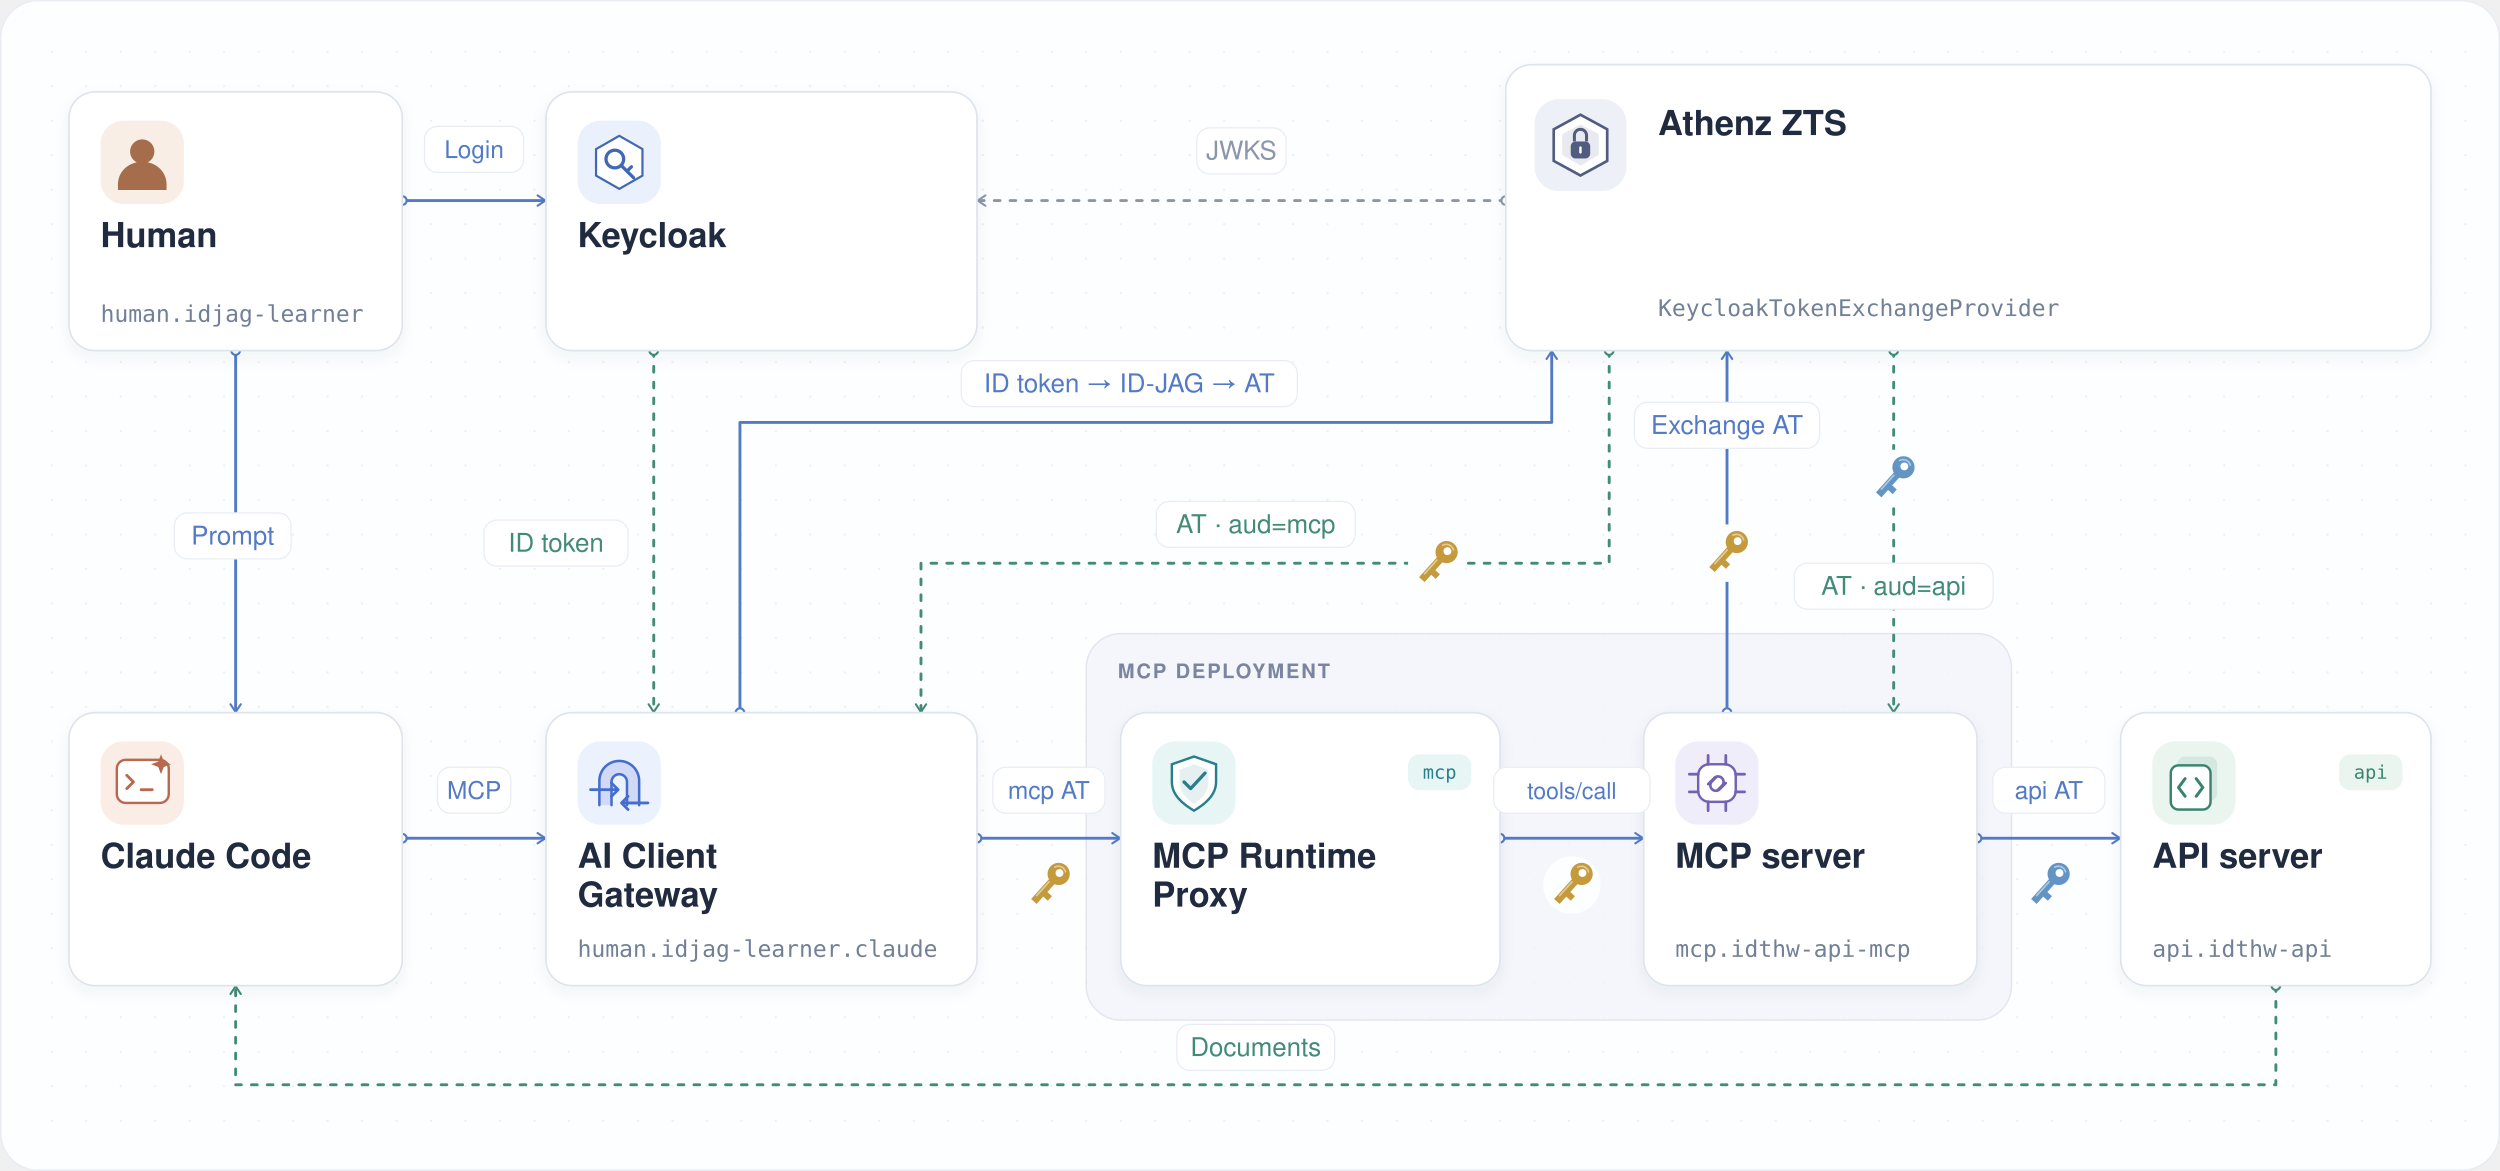
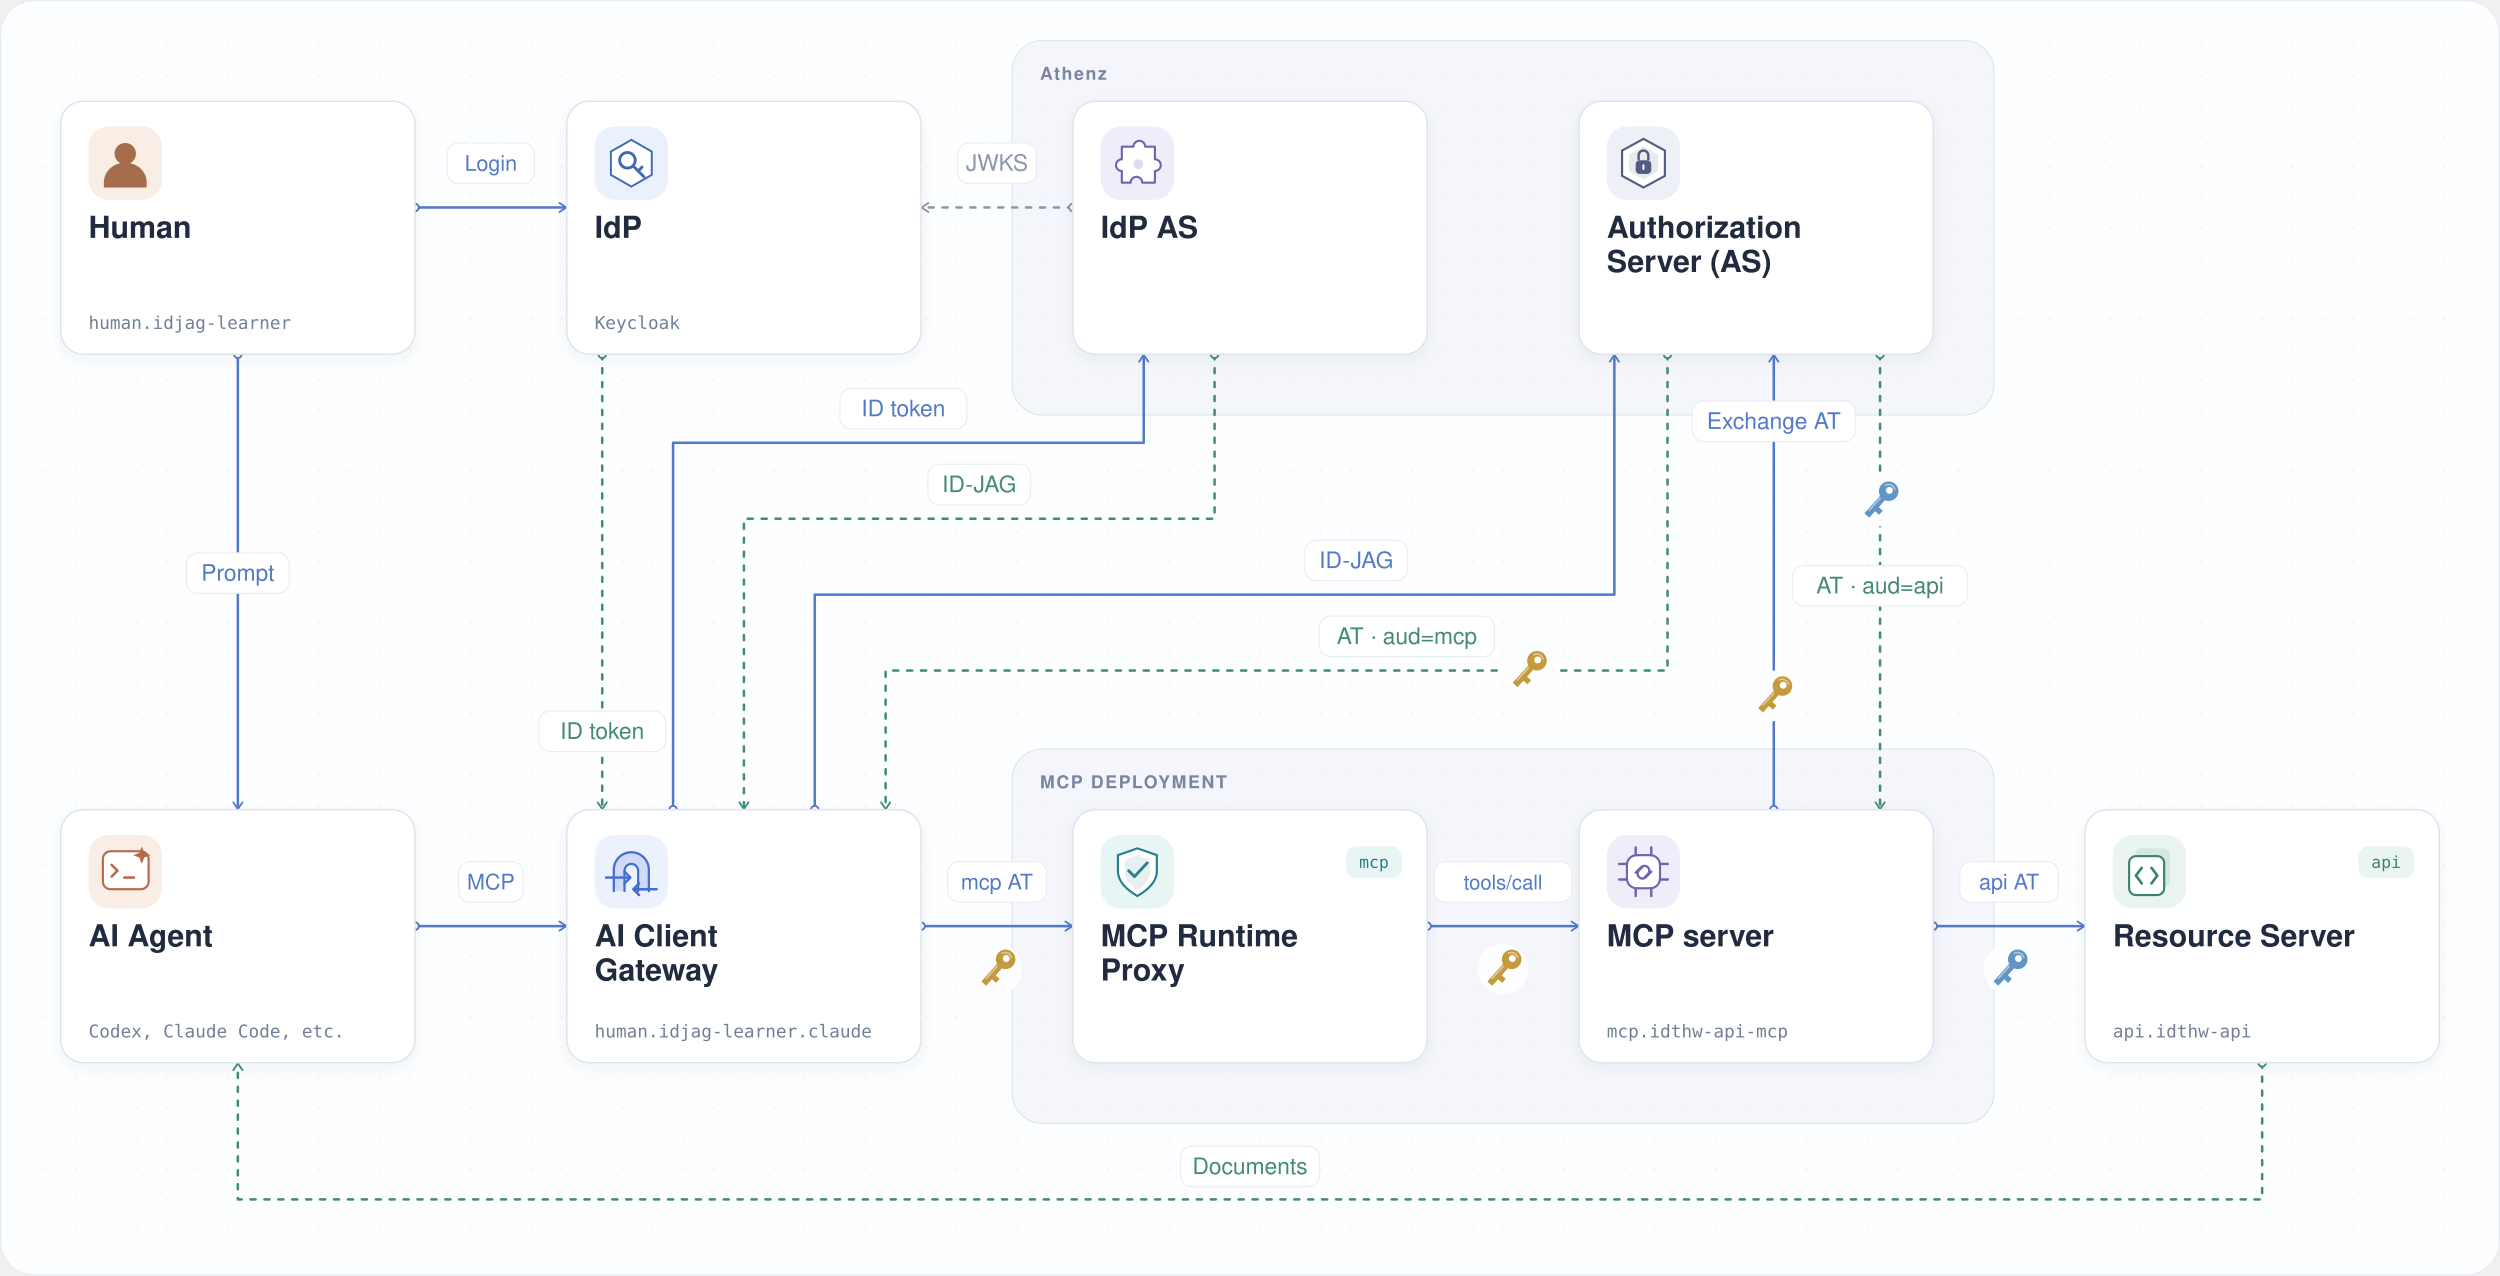
- <svg xmlns="http://www.w3.org/2000/svg" width="1740" height="815" viewBox="0 0 1740 815" role="img" aria-labelledby="title desc">
+ <svg xmlns="http://www.w3.org/2000/svg" width="1976" height="1008" viewBox="0 0 1976 1008" role="img" aria-labelledby="title desc">
  <defs>
    <marker id="arrow-blue" viewBox="0 0 10 10" refX="8.5" refY="5" markerWidth="9" markerHeight="9" markerUnits="userSpaceOnUse" orient="auto">
      <path d="m2 1 6 4-6 4" fill="none" stroke="#537AC7" stroke-width="1.6" stroke-linecap="round" stroke-linejoin="round" />
    </marker>
    <marker id="arrow-green" viewBox="0 0 10 10" refX="8.5" refY="5" markerWidth="9" markerHeight="9" markerUnits="userSpaceOnUse" orient="auto">
      <path d="m2 1 6 4-6 4" fill="none" stroke="#428B76" stroke-width="1.6" stroke-linecap="round" stroke-linejoin="round" />
    </marker>
    <marker id="arrow-red" viewBox="0 0 10 10" refX="8.5" refY="5" markerWidth="9" markerHeight="9" markerUnits="userSpaceOnUse" orient="auto">
      <path d="m2 1 6 4-6 4" fill="none" stroke="#C46864" stroke-width="1.6" stroke-linecap="round" stroke-linejoin="round" />
    </marker>
    <marker id="arrow-gray" viewBox="0 0 10 10" refX="8.5" refY="5" markerWidth="9" markerHeight="9" markerUnits="userSpaceOnUse" orient="auto">
      <path d="m2 1 6 4-6 4" fill="none" stroke="#8B96AA" stroke-width="1.6" stroke-linecap="round" stroke-linejoin="round" />
    </marker>
    <marker id="arrow-purple" viewBox="0 0 10 10" refX="8.5" refY="5" markerWidth="9" markerHeight="9" markerUnits="userSpaceOnUse" orient="auto">
      <path d="m2 1 6 4-6 4" fill="none" stroke="#8770B1" stroke-width="1.6" stroke-linecap="round" stroke-linejoin="round" />
    </marker>
    <g id="access-token-key" transform="rotate(42 22 22)">
      <path d="M19 15h6v12h5v5h-5v8h-6Z" fill="currentColor" />
      <circle cx="22" cy="10" r="9" fill="currentColor" />
      <circle cx="22" cy="9" r="3.2" fill="white" />
      <path d="M16 8a6 6 0 0 1 9-3M20.5 20v15" fill="none" stroke="white" stroke-opacity=".48" stroke-width="1.4" stroke-linecap="round" />
    </g>
    <filter id="card-shadow" x="-12%" y="-18%" width="124%" height="148%">
      <feDropShadow dx="0" dy="4" stdDeviation="5" flood-color="#253B68" flood-opacity=".055" />
    </filter>
    <pattern id="grid" width="24" height="24" patternUnits="userSpaceOnUse">
      <circle cx="12" cy="12" r=".7" fill="#C9D2E2" opacity=".38" />
    </pattern>
  </defs>
-   <rect x=".5" y=".5" width="1739" height="814" rx="26" fill="#FDFEFF" stroke="#E7ECF4" />
-   <rect x="20" y="20" width="1700" height="775" rx="18" fill="url(#grid)" />
+   <rect x=".5" y=".5" width="1975" height="1007" rx="26" fill="#FDFEFF" stroke="#E7ECF4" />
+   <rect x="20" y="20" width="1936" height="968" rx="18" fill="url(#grid)" />
  <g font-family="Avenir Next, Avenir, Segoe UI, Helvetica, Arial, sans-serif">
-     <rect x="756" y="441" width="644" height="269" rx="24" fill="#F1F3FA" fill-opacity=".8" stroke="#E1E5F0" stroke-width="1" />
-     <text x="778" y="472" fill="#7A85A0" font-size="14" font-weight="600" text-anchor="start" letter-spacing="1.3">MCP DEPLOYMENT</text>
-     <path d="M280 139.6 L380 139.6" fill="none" stroke="#537AC7" stroke-width="2" stroke-linecap="round" stroke-linejoin="round" marker-end="url(#arrow-blue)" />
-     <circle cx="280" cy="139.6" r="3" fill="white" stroke="#537AC7" stroke-width="1.5" />
-     <path d="M164 244 L164 496" fill="none" stroke="#537AC7" stroke-width="2" stroke-linecap="round" stroke-linejoin="round" marker-end="url(#arrow-blue)" />
-     <circle cx="164" cy="244" r="3" fill="white" stroke="#537AC7" stroke-width="1.5" />
-     <path d="M455 244 L455 496" fill="none" stroke="#428B76" stroke-width="2" stroke-linecap="round" stroke-linejoin="round" stroke-dasharray="4 7" marker-end="url(#arrow-green)" />
-     <circle cx="455" cy="244" r="3" fill="white" stroke="#428B76" stroke-width="1.5" />
-     <path d="M1048 139.6 L680 139.6" fill="none" stroke="#8B96AA" stroke-width="2" stroke-linecap="round" stroke-linejoin="round" stroke-dasharray="4 7" marker-end="url(#arrow-gray)" />
-     <circle cx="1048" cy="139.6" r="3" fill="white" stroke="#8B96AA" stroke-width="1.5" />
-     <path d="M515 496 L515 294 L1080 294 L1080 244" fill="none" stroke="#537AC7" stroke-width="2" stroke-linecap="round" stroke-linejoin="round" marker-end="url(#arrow-blue)" />
-     <circle cx="515" cy="496" r="3" fill="white" stroke="#537AC7" stroke-width="1.5" />
-     <path d="M1120 244 L1120 392 L641 392 L641 496" fill="none" stroke="#428B76" stroke-width="2" stroke-linecap="round" stroke-linejoin="round" stroke-dasharray="4 7" marker-end="url(#arrow-green)" />
-     <circle cx="1120" cy="244" r="3" fill="white" stroke="#428B76" stroke-width="1.5" />
-     <path d="M1202 496 L1202 244" fill="none" stroke="#537AC7" stroke-width="2" stroke-linecap="round" stroke-linejoin="round" marker-end="url(#arrow-blue)" />
-     <circle cx="1202" cy="496" r="3" fill="white" stroke="#537AC7" stroke-width="1.5" />
-     <path d="M1318 244 L1318 496" fill="none" stroke="#428B76" stroke-width="2" stroke-linecap="round" stroke-linejoin="round" stroke-dasharray="4 7" marker-end="url(#arrow-green)" />
-     <circle cx="1318" cy="244" r="3" fill="white" stroke="#428B76" stroke-width="1.5" />
-     <path d="M280 583.4 L380 583.4" fill="none" stroke="#537AC7" stroke-width="2" stroke-linecap="round" stroke-linejoin="round" marker-end="url(#arrow-blue)" />
-     <circle cx="280" cy="583.4" r="3" fill="white" stroke="#537AC7" stroke-width="1.5" />
-     <path d="M680 583.4 L780 583.4" fill="none" stroke="#537AC7" stroke-width="2" stroke-linecap="round" stroke-linejoin="round" marker-end="url(#arrow-blue)" />
-     <circle cx="680" cy="583.4" r="3" fill="white" stroke="#537AC7" stroke-width="1.5" />
-     <path d="M1044 583.4 L1144 583.4" fill="none" stroke="#537AC7" stroke-width="2" stroke-linecap="round" stroke-linejoin="round" marker-end="url(#arrow-blue)" />
-     <circle cx="1044" cy="583.4" r="3" fill="white" stroke="#537AC7" stroke-width="1.5" />
-     <path d="M1376 583.4 L1476 583.4" fill="none" stroke="#537AC7" stroke-width="2" stroke-linecap="round" stroke-linejoin="round" marker-end="url(#arrow-blue)" />
-     <circle cx="1376" cy="583.4" r="3" fill="white" stroke="#537AC7" stroke-width="1.5" />
-     <path d="M1584 686 L1584 755 L164 755 L164 686" fill="none" stroke="#428B76" stroke-width="2" stroke-linecap="round" stroke-linejoin="round" stroke-dasharray="4 7" marker-end="url(#arrow-green)" />
-     <circle cx="1584" cy="686" r="3" fill="white" stroke="#428B76" stroke-width="1.5" />
+     <rect data-group="Athenz" x="800" y="32" width="776" height="296" rx="24" fill="#F1F3FA" fill-opacity=".8" stroke="#E1E5F0" stroke-width="1" />
+     <text x="822" y="63" fill="#7A85A0" font-size="14" font-weight="600" text-anchor="start" letter-spacing="1.3">Athenz</text>
+     <rect data-group="MCP DEPLOYMENT" x="800" y="592" width="776" height="296" rx="24" fill="#F1F3FA" fill-opacity=".8" stroke="#E1E5F0" stroke-width="1" />
+     <text x="822" y="623" fill="#7A85A0" font-size="14" font-weight="600" text-anchor="start" letter-spacing="1.3">MCP DEPLOYMENT</text>
+     <path d="M328 164 L448 164" fill="none" stroke="#537AC7" stroke-width="2" stroke-linecap="round" stroke-linejoin="round" marker-end="url(#arrow-blue)" />
+     <circle cx="328" cy="164" r="3" fill="white" stroke="#537AC7" stroke-width="1.5" />
+     <path d="M188 280 L188 640" fill="none" stroke="#537AC7" stroke-width="2" stroke-linecap="round" stroke-linejoin="round" marker-end="url(#arrow-blue)" />
+     <circle cx="188" cy="280" r="3" fill="white" stroke="#537AC7" stroke-width="1.5" />
+     <path d="M476 280 L476 640" fill="none" stroke="#428B76" stroke-width="2" stroke-linecap="round" stroke-linejoin="round" stroke-dasharray="4 7" marker-end="url(#arrow-green)" />
+     <circle cx="476" cy="280" r="3" fill="white" stroke="#428B76" stroke-width="1.5" />
+     <path d="M848 164 L728 164" fill="none" stroke="#8B96AA" stroke-width="2" stroke-linecap="round" stroke-linejoin="round" stroke-dasharray="4 7" marker-end="url(#arrow-gray)" />
+     <circle cx="848" cy="164" r="3" fill="white" stroke="#8B96AA" stroke-width="1.5" />
+     <path d="M532 640 L532 350 L904 350 L904 280" fill="none" stroke="#537AC7" stroke-width="2" stroke-linecap="round" stroke-linejoin="round" marker-end="url(#arrow-blue)" />
+     <circle cx="532" cy="640" r="3" fill="white" stroke="#537AC7" stroke-width="1.5" />
+     <path d="M960 280 L960 410 L588 410 L588 640" fill="none" stroke="#428B76" stroke-width="2" stroke-linecap="round" stroke-linejoin="round" stroke-dasharray="4 7" marker-end="url(#arrow-green)" />
+     <circle cx="960" cy="280" r="3" fill="white" stroke="#428B76" stroke-width="1.5" />
+     <path d="M644 640 L644 470 L1276 470 L1276 280" fill="none" stroke="#537AC7" stroke-width="2" stroke-linecap="round" stroke-linejoin="round" marker-end="url(#arrow-blue)" />
+     <circle cx="644" cy="640" r="3" fill="white" stroke="#537AC7" stroke-width="1.5" />
+     <path d="M1318 280 L1318 530 L700 530 L700 640" fill="none" stroke="#428B76" stroke-width="2" stroke-linecap="round" stroke-linejoin="round" stroke-dasharray="4 7" marker-end="url(#arrow-green)" />
+     <circle cx="1318" cy="280" r="3" fill="white" stroke="#428B76" stroke-width="1.5" />
+     <path d="M1402 640 L1402 280" fill="none" stroke="#537AC7" stroke-width="2" stroke-linecap="round" stroke-linejoin="round" marker-end="url(#arrow-blue)" />
+     <circle cx="1402" cy="640" r="3" fill="white" stroke="#537AC7" stroke-width="1.5" />
+     <path d="M1486 280 L1486 640" fill="none" stroke="#428B76" stroke-width="2" stroke-linecap="round" stroke-linejoin="round" stroke-dasharray="4 7" marker-end="url(#arrow-green)" />
+     <circle cx="1486" cy="280" r="3" fill="white" stroke="#428B76" stroke-width="1.5" />
+     <path d="M328 732 L448 732" fill="none" stroke="#537AC7" stroke-width="2" stroke-linecap="round" stroke-linejoin="round" marker-end="url(#arrow-blue)" />
+     <circle cx="328" cy="732" r="3" fill="white" stroke="#537AC7" stroke-width="1.5" />
+     <path d="M728 732 L848 732" fill="none" stroke="#537AC7" stroke-width="2" stroke-linecap="round" stroke-linejoin="round" marker-end="url(#arrow-blue)" />
+     <circle cx="728" cy="732" r="3" fill="white" stroke="#537AC7" stroke-width="1.5" />
+     <path d="M1128 732 L1248 732" fill="none" stroke="#537AC7" stroke-width="2" stroke-linecap="round" stroke-linejoin="round" marker-end="url(#arrow-blue)" />
+     <circle cx="1128" cy="732" r="3" fill="white" stroke="#537AC7" stroke-width="1.5" />
+     <path d="M1528 732 L1648 732" fill="none" stroke="#537AC7" stroke-width="2" stroke-linecap="round" stroke-linejoin="round" marker-end="url(#arrow-blue)" />
+     <circle cx="1528" cy="732" r="3" fill="white" stroke="#537AC7" stroke-width="1.5" />
+     <path d="M1788 840 L1788 948 L188 948 L188 840" fill="none" stroke="#428B76" stroke-width="2" stroke-linecap="round" stroke-linejoin="round" stroke-dasharray="4 7" marker-end="url(#arrow-green)" />
+     <circle cx="1788" cy="840" r="3" fill="white" stroke="#428B76" stroke-width="1.5" />
    <g data-component="human">
-       <rect x="48" y="64" width="232" height="180" rx="18" fill="white" stroke="#DEE4ED" stroke-width="1.2" filter="url(#card-shadow)" />
-       <rect x="70" y="84" width="58" height="58" rx="16" fill="#F8EEE6" />
-       <g transform="translate(79 93) scale(0.7692308)" color="#A66D4C">
+       <rect x="48" y="80" width="280" height="200" rx="18" fill="white" stroke="#DEE4ED" stroke-width="1.2" filter="url(#card-shadow)" />
+       <rect x="70" y="100" width="58" height="58" rx="16" fill="#F8EEE6" />
+       <g transform="translate(79 109) scale(0.7692308)" color="#A66D4C">
        <path d="M21 26a11 11 0 1 1 10 0c10 2 17 10 17 20v5H4v-5c0-10 7-18 17-20Z" fill="currentColor" />
      </g>
-       <text x="70" y="172" fill="#202B40" font-size="24" font-weight="600" text-anchor="start">Human</text>
-       <text x="70" y="224" fill="#718096" font-size="16" font-weight="500" text-anchor="start" font-family="Menlo, Consolas, monospace">human.idjag-learner</text>
+       <text x="70" y="188" fill="#202B40" font-size="24" font-weight="600" text-anchor="start">Human</text>
+       <text x="70" y="260" fill="#718096" font-size="14" font-weight="500" text-anchor="start" font-family="Menlo, Consolas, monospace">human.idjag-learner</text>
    </g>
    <g data-component="idp">
-       <rect x="380" y="64" width="300" height="180" rx="18" fill="white" stroke="#DEE4ED" stroke-width="1.2" filter="url(#card-shadow)" />
-       <rect x="402" y="84" width="58" height="58" rx="16" fill="#EBF1FC" />
-       <g transform="translate(411 93) scale(0.7692308)" color="#4168B5">
+       <rect x="448" y="80" width="280" height="200" rx="18" fill="white" stroke="#DEE4ED" stroke-width="1.2" filter="url(#card-shadow)" />
+       <rect x="470" y="100" width="58" height="58" rx="16" fill="#EBF1FC" />
+       <g transform="translate(479 109) scale(0.7692308)" color="#4168B5">
        <path d="M26 2 47 14v24L26 50 5 38V14Z" fill="white" stroke="currentColor" stroke-width="2" />
        <circle cx="22" cy="23" r="8" fill="none" stroke="currentColor" stroke-width="3" />
        <path d="m28 29 11 11m-6-6 4-4" fill="none" stroke="currentColor" stroke-width="3" stroke-linecap="round" />
      </g>
-       <text x="402" y="172" fill="#202B40" font-size="24" font-weight="600" text-anchor="start">Keycloak</text>
-     </g>
-     <g data-component="zts">
-       <rect x="1048" y="45" width="644" height="199" rx="18" fill="white" stroke="#DEE4ED" stroke-width="1.2" filter="url(#card-shadow)" />
-       <rect x="1068" y="69" width="64" height="64" rx="17" fill="#EEF0F8" />
-       <g transform="translate(1078 79) scale(0.8461538)" color="#505D80">
+       <text x="470" y="188" fill="#202B40" font-size="24" font-weight="600" text-anchor="start">IdP</text>
+       <text x="470" y="260" fill="#718096" font-size="14" font-weight="500" text-anchor="start" font-family="Menlo, Consolas, monospace">Keycloak</text>
+     </g>
+     <g data-component="idp-as">
+       <rect x="848" y="80" width="280" height="200" rx="18" fill="white" stroke="#DEE4ED" stroke-width="1.2" filter="url(#card-shadow)" />
+       <rect x="870" y="100" width="58" height="58" rx="16" fill="#F0EDFA" />
+       <g transform="translate(879 109) scale(0.7692308)" color="#7361B2">
+         <path d="M10 9h12a6 6 0 1 1 12 0h10v13a6 6 0 1 1 0 12v12H31a6 6 0 1 0-12 0h-9V34a6 6 0 1 1 0-12Z" fill="white" stroke="currentColor" stroke-width="2.2" stroke-linejoin="round" />
+         <circle cx="27" cy="27" r="5" fill="currentColor" opacity=".22" />
+       </g>
+       <text x="870" y="188" fill="#202B40" font-size="24" font-weight="600" text-anchor="start">IdP AS</text>
+     </g>
+     <g data-component="as">
+       <rect x="1248" y="80" width="280" height="200" rx="18" fill="white" stroke="#DEE4ED" stroke-width="1.2" filter="url(#card-shadow)" />
+       <rect x="1270" y="100" width="58" height="58" rx="16" fill="#EEF0F8" />
+       <g transform="translate(1279 109) scale(0.7692308)" color="#505D80">
        <path d="m26 1 22 12v26L26 51 4 39V13Z" fill="white" stroke="currentColor" stroke-width="2.2" />
        <path d="m26 9 15 8v17L26 43l-15-9V17Z" fill="currentColor" opacity=".13" />
        <rect x="18" y="23" width="16" height="14" rx="4" fill="currentColor" />
        <path d="M21 23v-5a5 5 0 0 1 10 0v5" fill="none" stroke="currentColor" stroke-width="2.5" />
        <path d="M26 28v4" stroke="white" stroke-width="2" stroke-linecap="round" />
      </g>
-       <text x="1154" y="94" fill="#202B40" font-size="24" font-weight="600" text-anchor="start">Athenz ZTS</text>
-       <text x="1154" y="220" fill="#718096" font-size="16" font-weight="500" text-anchor="start" font-family="Menlo, Consolas, monospace">KeycloakTokenExchangeProvider</text>
+       <text x="1270" y="188" fill="#202B40" font-size="24" font-weight="600" text-anchor="start">Authorization</text>
+       <text x="1270" y="215" fill="#202B40" font-size="24" font-weight="600" text-anchor="start">Server (AS)</text>
    </g>
    <g data-component="client">
-       <rect x="48" y="496" width="232" height="190" rx="18" fill="white" stroke="#DEE4ED" stroke-width="1.2" filter="url(#card-shadow)" />
-       <rect x="70" y="516" width="58" height="58" rx="16" fill="#FAEDE6" />
-       <g transform="translate(79 525) scale(0.7692308)" color="#B96850">
+       <rect x="48" y="640" width="280" height="200" rx="18" fill="white" stroke="#DEE4ED" stroke-width="1.2" filter="url(#card-shadow)" />
+       <rect x="70" y="660" width="58" height="58" rx="16" fill="#FAEDE6" />
+       <g transform="translate(79 669) scale(0.7692308)" color="#B96850">
        <rect x="3" y="5" width="47" height="39" rx="8" fill="white" stroke="currentColor" stroke-width="2.2" />
        <path d="m12 19 6 6-6 6m13 1h10" fill="none" stroke="currentColor" stroke-width="2.6" stroke-linecap="round" stroke-linejoin="round" />
        <path d="m43 0 2.5 6.5L52 9l-6.5 2.5L43 18l-2.5-6.5L34 9l6.5-2.5Z" fill="currentColor" />
      </g>
-       <text x="70" y="604" fill="#202B40" font-size="24" font-weight="600" text-anchor="start">Claude Code</text>
+       <text x="70" y="748" fill="#202B40" font-size="24" font-weight="600" text-anchor="start">AI Agent</text>
+       <text x="70" y="820" fill="#718096" font-size="14" font-weight="500" text-anchor="start" font-family="Menlo, Consolas, monospace">Codex, Claude Code, etc.</text>
    </g>
    <g data-component="gateway">
-       <rect x="380" y="496" width="300" height="190" rx="18" fill="white" stroke="#DEE4ED" stroke-width="1.2" filter="url(#card-shadow)" />
-       <rect x="402" y="516" width="58" height="58" rx="16" fill="#ECF1FE" />
-       <g transform="translate(411 525) scale(0.7692308)" color="#456DCD">
+       <rect x="448" y="640" width="280" height="200" rx="18" fill="white" stroke="#DEE4ED" stroke-width="1.2" filter="url(#card-shadow)" />
+       <rect x="470" y="660" width="58" height="58" rx="16" fill="#ECF1FE" />
+       <g transform="translate(479 669) scale(0.7692308)" color="#456DCD">
        <path d="M8 46V24a18 18 0 0 1 36 0v22H33V25a7 7 0 0 0-14 0v21Z" fill="currentColor" opacity=".17" />
        <path d="M8 46V24a18 18 0 0 1 36 0v22M19 46V25a7 7 0 0 1 14 0v21" fill="none" stroke="currentColor" stroke-width="2.3" stroke-linecap="round" />
        <path d="M0 32h25m-6-6 6 6-6 6m33 6H28m6-6-6 6 6 6" fill="none" stroke="currentColor" stroke-width="2.5" stroke-linecap="round" stroke-linejoin="round" />
      </g>
-       <text x="402" y="604" fill="#202B40" font-size="24" font-weight="600" text-anchor="start">AI Client</text>
-       <text x="402" y="631" fill="#202B40" font-size="24" font-weight="600" text-anchor="start">Gateway</text>
-       <text x="402" y="666" fill="#718096" font-size="16" font-weight="500" text-anchor="start" font-family="Menlo, Consolas, monospace">human.idjag-learner.claude</text>
+       <text x="470" y="748" fill="#202B40" font-size="24" font-weight="600" text-anchor="start">AI Client</text>
+       <text x="470" y="775" fill="#202B40" font-size="24" font-weight="600" text-anchor="start">Gateway</text>
+       <text x="470" y="820" fill="#718096" font-size="14" font-weight="500" text-anchor="start" font-family="Menlo, Consolas, monospace">human.idjag-learner.claude</text>
    </g>
    <g data-component="proxy">
-       <rect x="780" y="496" width="264" height="190" rx="18" fill="white" stroke="#DEE4ED" stroke-width="1.2" filter="url(#card-shadow)" />
-       <rect x="802" y="516" width="58" height="58" rx="16" fill="#E7F5F5" />
-       <g transform="translate(811 525) scale(0.7692308)" color="#287E8B">
+       <rect x="848" y="640" width="280" height="200" rx="18" fill="white" stroke="#DEE4ED" stroke-width="1.2" filter="url(#card-shadow)" />
+       <rect x="870" y="660" width="58" height="58" rx="16" fill="#E7F5F5" />
+       <g transform="translate(879 669) scale(0.7692308)" color="#287E8B">
        <path d="m26 2 20 7v16c0 12-10 20-20 26C16 45 6 37 6 25V9Z" fill="white" stroke="currentColor" stroke-width="2.2" />
        <path d="m26 9 13 5v12c0 8-6 14-13 19-7-5-13-11-13-19V14Z" fill="currentColor" opacity=".12" />
        <path d="m17 25 6 6 13-14" fill="none" stroke="currentColor" stroke-width="3" stroke-linecap="round" stroke-linejoin="round" />
      </g>
-       <rect x="980" y="525" width="44" height="25" rx="8" fill="#E7F5F5" />
-       <text x="1002" y="542" fill="#287E8B" font-size="13" font-weight="500" text-anchor="middle" font-family="Menlo, Consolas, monospace">mcp</text>
-       <text x="802" y="604" fill="#202B40" font-size="24" font-weight="600" text-anchor="start">MCP Runtime</text>
-       <text x="802" y="631" fill="#202B40" font-size="24" font-weight="600" text-anchor="start">Proxy</text>
+       <rect x="1064" y="669" width="44" height="25" rx="8" fill="#E7F5F5" />
+       <text x="1086" y="686" fill="#287E8B" font-size="13" font-weight="500" text-anchor="middle" font-family="Menlo, Consolas, monospace">mcp</text>
+       <text x="870" y="748" fill="#202B40" font-size="24" font-weight="600" text-anchor="start">MCP Runtime</text>
+       <text x="870" y="775" fill="#202B40" font-size="24" font-weight="600" text-anchor="start">Proxy</text>
    </g>
    <g data-component="mcp">
-       <rect x="1144" y="496" width="232" height="190" rx="18" fill="white" stroke="#DEE4ED" stroke-width="1.2" filter="url(#card-shadow)" />
-       <rect x="1166" y="516" width="58" height="58" rx="16" fill="#F0EDFA" />
-       <g transform="translate(1175 525) scale(0.7692308)" color="#7361B2">
+       <rect x="1248" y="640" width="280" height="200" rx="18" fill="white" stroke="#DEE4ED" stroke-width="1.2" filter="url(#card-shadow)" />
+       <rect x="1270" y="660" width="58" height="58" rx="16" fill="#F0EDFA" />
+       <g transform="translate(1279 669) scale(0.7692308)" color="#7361B2">
        <rect x="9" y="9" width="34" height="34" rx="10" fill="white" stroke="currentColor" stroke-width="2.2" />
        <path d="M18 1v8m16-8v8M18 43v8m16-8v8M1 18h8m-8 16h8m34-16h8m-8 16h8" stroke="currentColor" stroke-width="2.5" stroke-linecap="round" />
        <path d="m18 27 6-6a5 5 0 0 1 7 7l-5 5m8-7-6 6a5 5 0 0 1-7-7l5-5" fill="none" stroke="currentColor" stroke-width="2.4" stroke-linecap="round" />
      </g>
-       <text x="1166" y="604" fill="#202B40" font-size="24" font-weight="600" text-anchor="start">MCP server</text>
-       <text x="1166" y="666" fill="#718096" font-size="16" font-weight="500" text-anchor="start" font-family="Menlo, Consolas, monospace">mcp.idthw-api-mcp</text>
+       <text x="1270" y="748" fill="#202B40" font-size="24" font-weight="600" text-anchor="start">MCP server</text>
+       <text x="1270" y="820" fill="#718096" font-size="14" font-weight="500" text-anchor="start" font-family="Menlo, Consolas, monospace">mcp.idthw-api-mcp</text>
    </g>
    <g data-component="api">
-       <rect x="1476" y="496" width="216" height="190" rx="18" fill="white" stroke="#DEE4ED" stroke-width="1.2" filter="url(#card-shadow)" />
-       <rect x="1498" y="516" width="58" height="58" rx="16" fill="#EAF5EF" />
-       <g transform="translate(1507 525) scale(0.7692308)" color="#38836F">
+       <rect x="1648" y="640" width="280" height="200" rx="18" fill="white" stroke="#DEE4ED" stroke-width="1.2" filter="url(#card-shadow)" />
+       <rect x="1670" y="660" width="58" height="58" rx="16" fill="#EAF5EF" />
+       <g transform="translate(1679 669) scale(0.7692308)" color="#38836F">
        <rect x="11" y="2" width="36" height="40" rx="7" fill="currentColor" opacity=".12" />
        <rect x="5" y="10" width="36" height="40" rx="7" fill="white" stroke="currentColor" stroke-width="2.2" />
        <path d="m18 22-6 8 6 8m10-16 6 8-6 8" fill="none" stroke="currentColor" stroke-width="2.7" stroke-linecap="round" stroke-linejoin="round" />
      </g>
-       <rect x="1628" y="525" width="44" height="25" rx="8" fill="#EAF5EF" />
-       <text x="1650" y="542" fill="#38836F" font-size="13" font-weight="500" text-anchor="middle" font-family="Menlo, Consolas, monospace">api</text>
-       <text x="1498" y="604" fill="#202B40" font-size="24" font-weight="600" text-anchor="start">API server</text>
-       <text x="1498" y="666" fill="#718096" font-size="16" font-weight="500" text-anchor="start" font-family="Menlo, Consolas, monospace">api.idthw-api</text>
-     </g>
-     <g>
-       <rect x="295.475" y="88" width="69.05" height="32" rx="9" fill="#FFFFFF" stroke="#E9EDF3" stroke-width=".9" />
-       <text x="330" y="110" fill="#537AC7" font-size="17" font-weight="500" text-anchor="middle">Login</text>
-     </g>
-     <g>
-       <rect x="121.38" y="357" width="81.24" height="32" rx="9" fill="#FFFFFF" stroke="#E9EDF3" stroke-width=".9" />
-       <text x="162" y="379" fill="#537AC7" font-size="18" font-weight="500" text-anchor="middle">Prompt</text>
-     </g>
-     <g>
-       <rect x="336.84" y="362" width="100.32" height="32" rx="9" fill="#FFFFFF" stroke="#E9EDF3" stroke-width=".9" />
-       <text x="387" y="384" fill="#428B76" font-size="18" font-weight="500" text-anchor="middle">ID token</text>
-     </g>
-     <g>
-       <rect x="832.92" y="89" width="62.16" height="32" rx="9" fill="#FFFFFF" stroke="#E9EDF3" stroke-width=".9" />
-       <text x="864" y="111" fill="#8B96AA" font-size="18" font-weight="500" text-anchor="middle">JWKS</text>
-     </g>
-     <g>
-       <rect x="669.06" y="251" width="233.88" height="32" rx="9" fill="#FFFFFF" stroke="#E9EDF3" stroke-width=".9" />
-       <text x="786" y="273" fill="#537AC7" font-size="18" font-weight="500" text-anchor="middle">ID token → ID-JAG → AT</text>
-     </g>
-     <g>
-       <rect x="804.76" y="349" width="138.48" height="32" rx="9" fill="#FFFFFF" stroke="#E9EDF3" stroke-width=".9" />
-       <text x="874" y="371" fill="#428B76" font-size="18" font-weight="500" text-anchor="middle">AT · aud=mcp</text>
-     </g>
-     <g data-token-kind="access" aria-label="Access token">
-       <circle cx="1000" cy="392" r="20" fill="#FDFEFF" />
-       <use href="#access-token-key" transform="translate(981 373) scale(.86)" color="#C49A3C" />
-     </g>
-     <g>
-       <rect x="1137.53" y="280" width="128.94" height="32" rx="9" fill="#FFFFFF" stroke="#E9EDF3" stroke-width=".9" />
-       <text x="1202" y="302" fill="#537AC7" font-size="18" font-weight="500" text-anchor="middle">Exchange AT</text>
-     </g>
-     <g data-token-kind="access" aria-label="Access token">
-       <circle cx="1202" cy="385" r="20" fill="#FDFEFF" />
-       <use href="#access-token-key" transform="translate(1183 366) scale(.86)" color="#C49A3C" />
-     </g>
-     <g>
-       <rect x="1248.76" y="392" width="138.48" height="32" rx="9" fill="#FFFFFF" stroke="#E9EDF3" stroke-width=".9" />
-       <text x="1318" y="414" fill="#428B76" font-size="18" font-weight="500" text-anchor="middle">AT · aud=api</text>
+       <rect x="1864" y="669" width="44" height="25" rx="8" fill="#EAF5EF" />
+       <text x="1886" y="686" fill="#38836F" font-size="13" font-weight="500" text-anchor="middle" font-family="Menlo, Consolas, monospace">api</text>
+       <text x="1670" y="748" fill="#202B40" font-size="24" font-weight="600" text-anchor="start">Resource Server</text>
+       <text x="1670" y="820" fill="#718096" font-size="14" font-weight="500" text-anchor="start" font-family="Menlo, Consolas, monospace">api.idthw-api</text>
+     </g>
+     <g>
+       <rect x="353.475" y="113" width="69.05" height="32" rx="9" fill="#FFFFFF" stroke="#E9EDF3" stroke-width=".9" />
+       <text x="388" y="135" fill="#537AC7" font-size="17" font-weight="500" text-anchor="middle">Login</text>
+     </g>
+     <g>
+       <rect x="147.38" y="437" width="81.24" height="32" rx="9" fill="#FFFFFF" stroke="#E9EDF3" stroke-width=".9" />
+       <text x="188" y="459" fill="#537AC7" font-size="18" font-weight="500" text-anchor="middle">Prompt</text>
+     </g>
+     <g>
+       <rect x="425.84" y="562" width="100.32" height="32" rx="9" fill="#FFFFFF" stroke="#E9EDF3" stroke-width=".9" />
+       <text x="476" y="584" fill="#428B76" font-size="18" font-weight="500" text-anchor="middle">ID token</text>
+     </g>
+     <g>
+       <rect x="756.92" y="113" width="62.16" height="32" rx="9" fill="#FFFFFF" stroke="#E9EDF3" stroke-width=".9" />
+       <text x="788" y="135" fill="#8B96AA" font-size="18" font-weight="500" text-anchor="middle">JWKS</text>
+     </g>
+     <g>
+       <rect x="663.84" y="307" width="100.32" height="32" rx="9" fill="#FFFFFF" stroke="#E9EDF3" stroke-width=".9" />
+       <text x="714" y="329" fill="#537AC7" font-size="18" font-weight="500" text-anchor="middle">ID token</text>
+     </g>
+     <g>
+       <rect x="733.38" y="367" width="81.24" height="32" rx="9" fill="#FFFFFF" stroke="#E9EDF3" stroke-width=".9" />
+       <text x="774" y="389" fill="#428B76" font-size="18" font-weight="500" text-anchor="middle">ID-JAG</text>
+     </g>
+     <g>
+       <rect x="1031.38" y="427" width="81.24" height="32" rx="9" fill="#FFFFFF" stroke="#E9EDF3" stroke-width=".9" />
+       <text x="1072" y="449" fill="#537AC7" font-size="18" font-weight="500" text-anchor="middle">ID-JAG</text>
+     </g>
+     <g>
+       <rect x="1042.76" y="487" width="138.48" height="32" rx="9" fill="#FFFFFF" stroke="#E9EDF3" stroke-width=".9" />
+       <text x="1112" y="509" fill="#428B76" font-size="18" font-weight="500" text-anchor="middle">AT · aud=mcp</text>
+     </g>
+     <g data-token-kind="access" aria-label="Access token">
+       <circle cx="1208" cy="530" r="20" fill="#FDFEFF" />
+       <use href="#access-token-key" transform="translate(1189 511) scale(.86)" color="#C49A3C" />
+     </g>
+     <g>
+       <rect x="1337.53" y="317" width="128.94" height="32" rx="9" fill="#FFFFFF" stroke="#E9EDF3" stroke-width=".9" />
+       <text x="1402" y="339" fill="#537AC7" font-size="18" font-weight="500" text-anchor="middle">Exchange AT</text>
+     </g>
+     <g data-token-kind="access" aria-label="Access token">
+       <circle cx="1402" cy="550" r="20" fill="#FDFEFF" />
+       <use href="#access-token-key" transform="translate(1383 531) scale(.86)" color="#C49A3C" />
+     </g>
+     <g>
+       <rect x="1416.76" y="447" width="138.48" height="32" rx="9" fill="#FFFFFF" stroke="#E9EDF3" stroke-width=".9" />
+       <text x="1486" y="469" fill="#428B76" font-size="18" font-weight="500" text-anchor="middle">AT · aud=api</text>
    </g>
    <g data-token-kind="exchanged" aria-label="Exchanged access token">
-       <circle cx="1318" cy="333" r="20" fill="#FDFEFF" />
-       <use href="#access-token-key" transform="translate(1299 314) scale(.86)" color="#6295C3" />
-     </g>
-     <g>
-       <rect x="304.485" y="534" width="51.03" height="32" rx="9" fill="#FFFFFF" stroke="#E9EDF3" stroke-width=".9" />
-       <text x="330" y="556" fill="#537AC7" font-size="17" font-weight="500" text-anchor="middle">MCP</text>
-     </g>
-     <g>
-       <rect x="690.97" y="534" width="78.06" height="32" rx="9" fill="#FFFFFF" stroke="#E9EDF3" stroke-width=".9" />
-       <text x="730" y="556" fill="#537AC7" font-size="17" font-weight="500" text-anchor="middle">mcp AT</text>
-     </g>
-     <g data-token-kind="access" aria-label="Access token">
-       <circle cx="730" cy="616" r="20" fill="#FDFEFF" />
-       <use href="#access-token-key" transform="translate(711 597) scale(.86)" color="#C49A3C" />
-     </g>
-     <g>
-       <rect x="1039.6" y="534" width="108.8" height="32" rx="9" fill="#FFFFFF" stroke="#E9EDF3" stroke-width=".9" />
-       <text x="1094" y="556" fill="#537AC7" font-size="16" font-weight="500" text-anchor="middle">tools/call</text>
-     </g>
-     <g data-token-kind="access" aria-label="Access token">
-       <circle cx="1094" cy="616" r="20" fill="#FDFEFF" />
-       <use href="#access-token-key" transform="translate(1075 597) scale(.86)" color="#C49A3C" />
-     </g>
-     <g>
-       <rect x="1386.97" y="534" width="78.06" height="32" rx="9" fill="#FFFFFF" stroke="#E9EDF3" stroke-width=".9" />
-       <text x="1426" y="556" fill="#537AC7" font-size="17" font-weight="500" text-anchor="middle">api AT</text>
+       <circle cx="1486" cy="396" r="20" fill="#FDFEFF" />
+       <use href="#access-token-key" transform="translate(1467 377) scale(.86)" color="#6295C3" />
+     </g>
+     <g>
+       <rect x="362.485" y="681" width="51.03" height="32" rx="9" fill="#FFFFFF" stroke="#E9EDF3" stroke-width=".9" />
+       <text x="388" y="703" fill="#537AC7" font-size="17" font-weight="500" text-anchor="middle">MCP</text>
+     </g>
+     <g>
+       <rect x="748.97" y="681" width="78.06" height="32" rx="9" fill="#FFFFFF" stroke="#E9EDF3" stroke-width=".9" />
+       <text x="788" y="703" fill="#537AC7" font-size="17" font-weight="500" text-anchor="middle">mcp AT</text>
+     </g>
+     <g data-token-kind="access" aria-label="Access token">
+       <circle cx="788" cy="766" r="20" fill="#FDFEFF" />
+       <use href="#access-token-key" transform="translate(769 747) scale(.86)" color="#C49A3C" />
+     </g>
+     <g>
+       <rect x="1133.6" y="681" width="108.8" height="32" rx="9" fill="#FFFFFF" stroke="#E9EDF3" stroke-width=".9" />
+       <text x="1188" y="703" fill="#537AC7" font-size="16" font-weight="500" text-anchor="middle">tools/call</text>
+     </g>
+     <g data-token-kind="access" aria-label="Access token">
+       <circle cx="1188" cy="766" r="20" fill="#FDFEFF" />
+       <use href="#access-token-key" transform="translate(1169 747) scale(.86)" color="#C49A3C" />
+     </g>
+     <g>
+       <rect x="1548.97" y="681" width="78.06" height="32" rx="9" fill="#FFFFFF" stroke="#E9EDF3" stroke-width=".9" />
+       <text x="1588" y="703" fill="#537AC7" font-size="17" font-weight="500" text-anchor="middle">api AT</text>
    </g>
    <g data-token-kind="exchanged" aria-label="Exchanged access token">
-       <circle cx="1426" cy="616" r="20" fill="#FDFEFF" />
-       <use href="#access-token-key" transform="translate(1407 597) scale(.86)" color="#6295C3" />
-     </g>
-     <g>
-       <rect x="819.07" y="713" width="109.86" height="32" rx="9" fill="#FFFFFF" stroke="#E9EDF3" stroke-width=".9" />
-       <text x="874" y="735" fill="#428B76" font-size="18" font-weight="500" text-anchor="middle">Documents</text>
+       <circle cx="1588" cy="766" r="20" fill="#FDFEFF" />
+       <use href="#access-token-key" transform="translate(1569 747) scale(.86)" color="#6295C3" />
+     </g>
+     <g>
+       <rect x="933.07" y="906" width="109.86" height="32" rx="9" fill="#FFFFFF" stroke="#E9EDF3" stroke-width=".9" />
+       <text x="988" y="928" fill="#428B76" font-size="18" font-weight="500" text-anchor="middle">Documents</text>
    </g>
  </g>
</svg>
